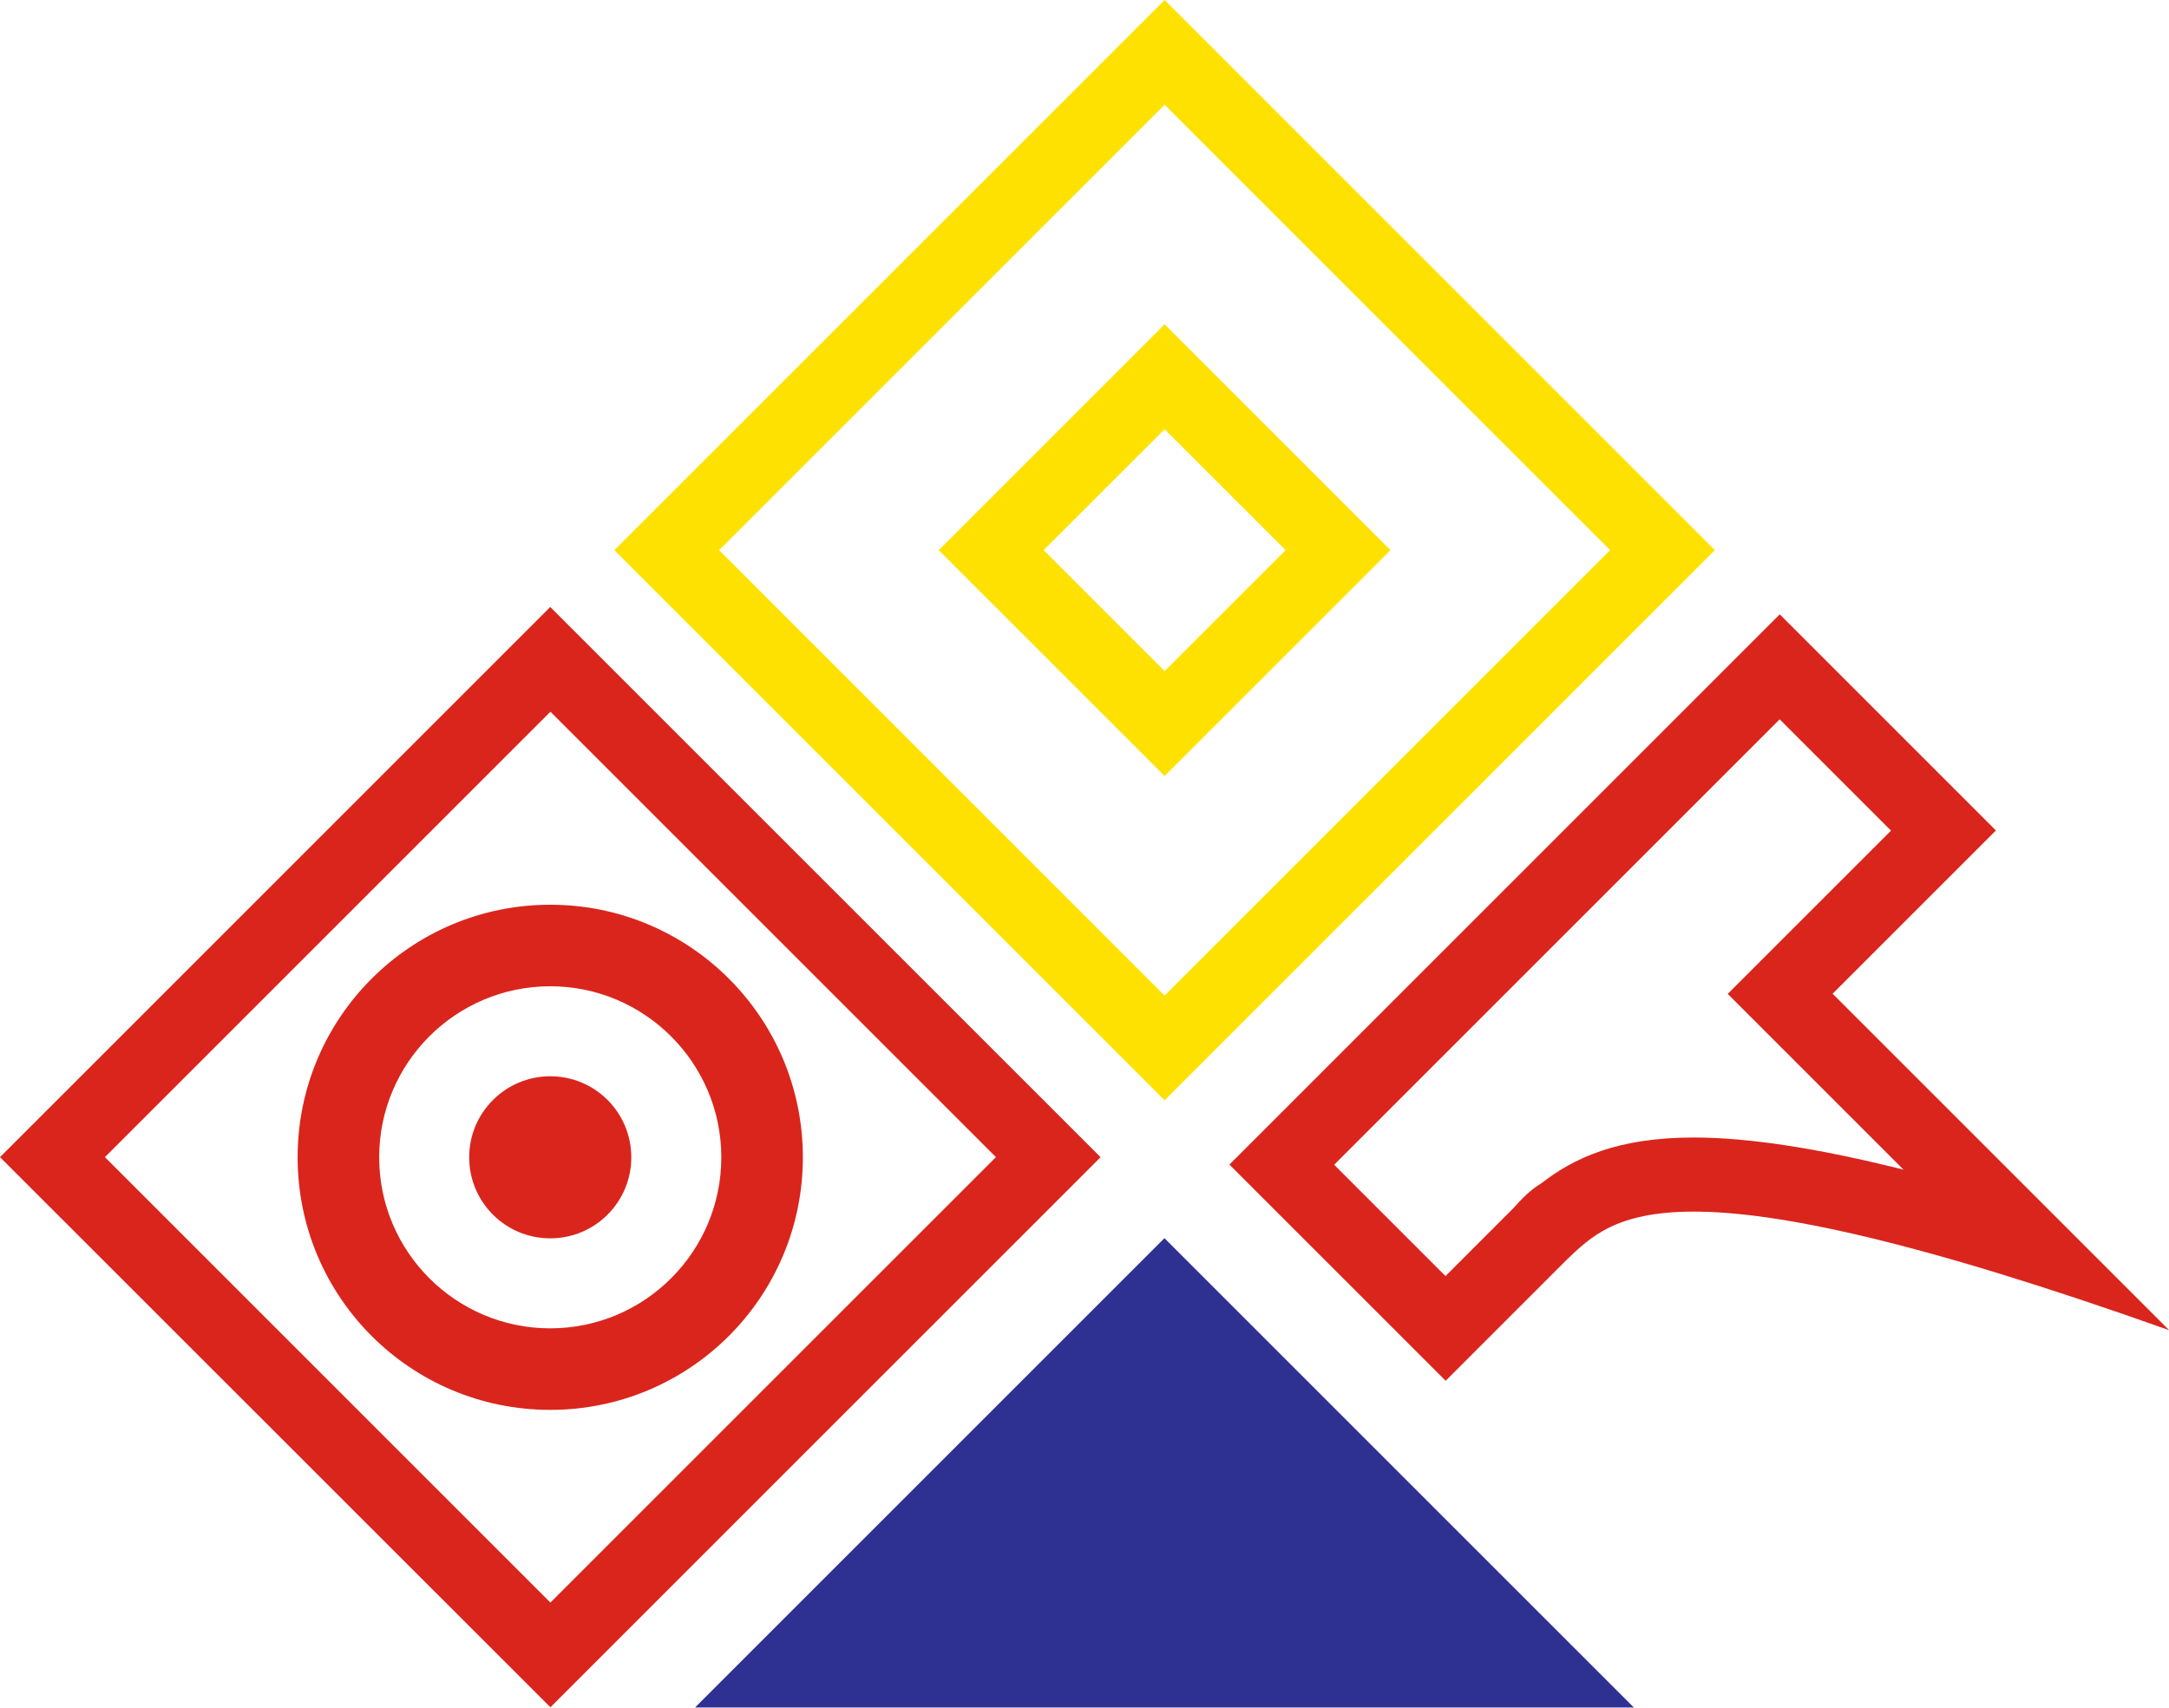
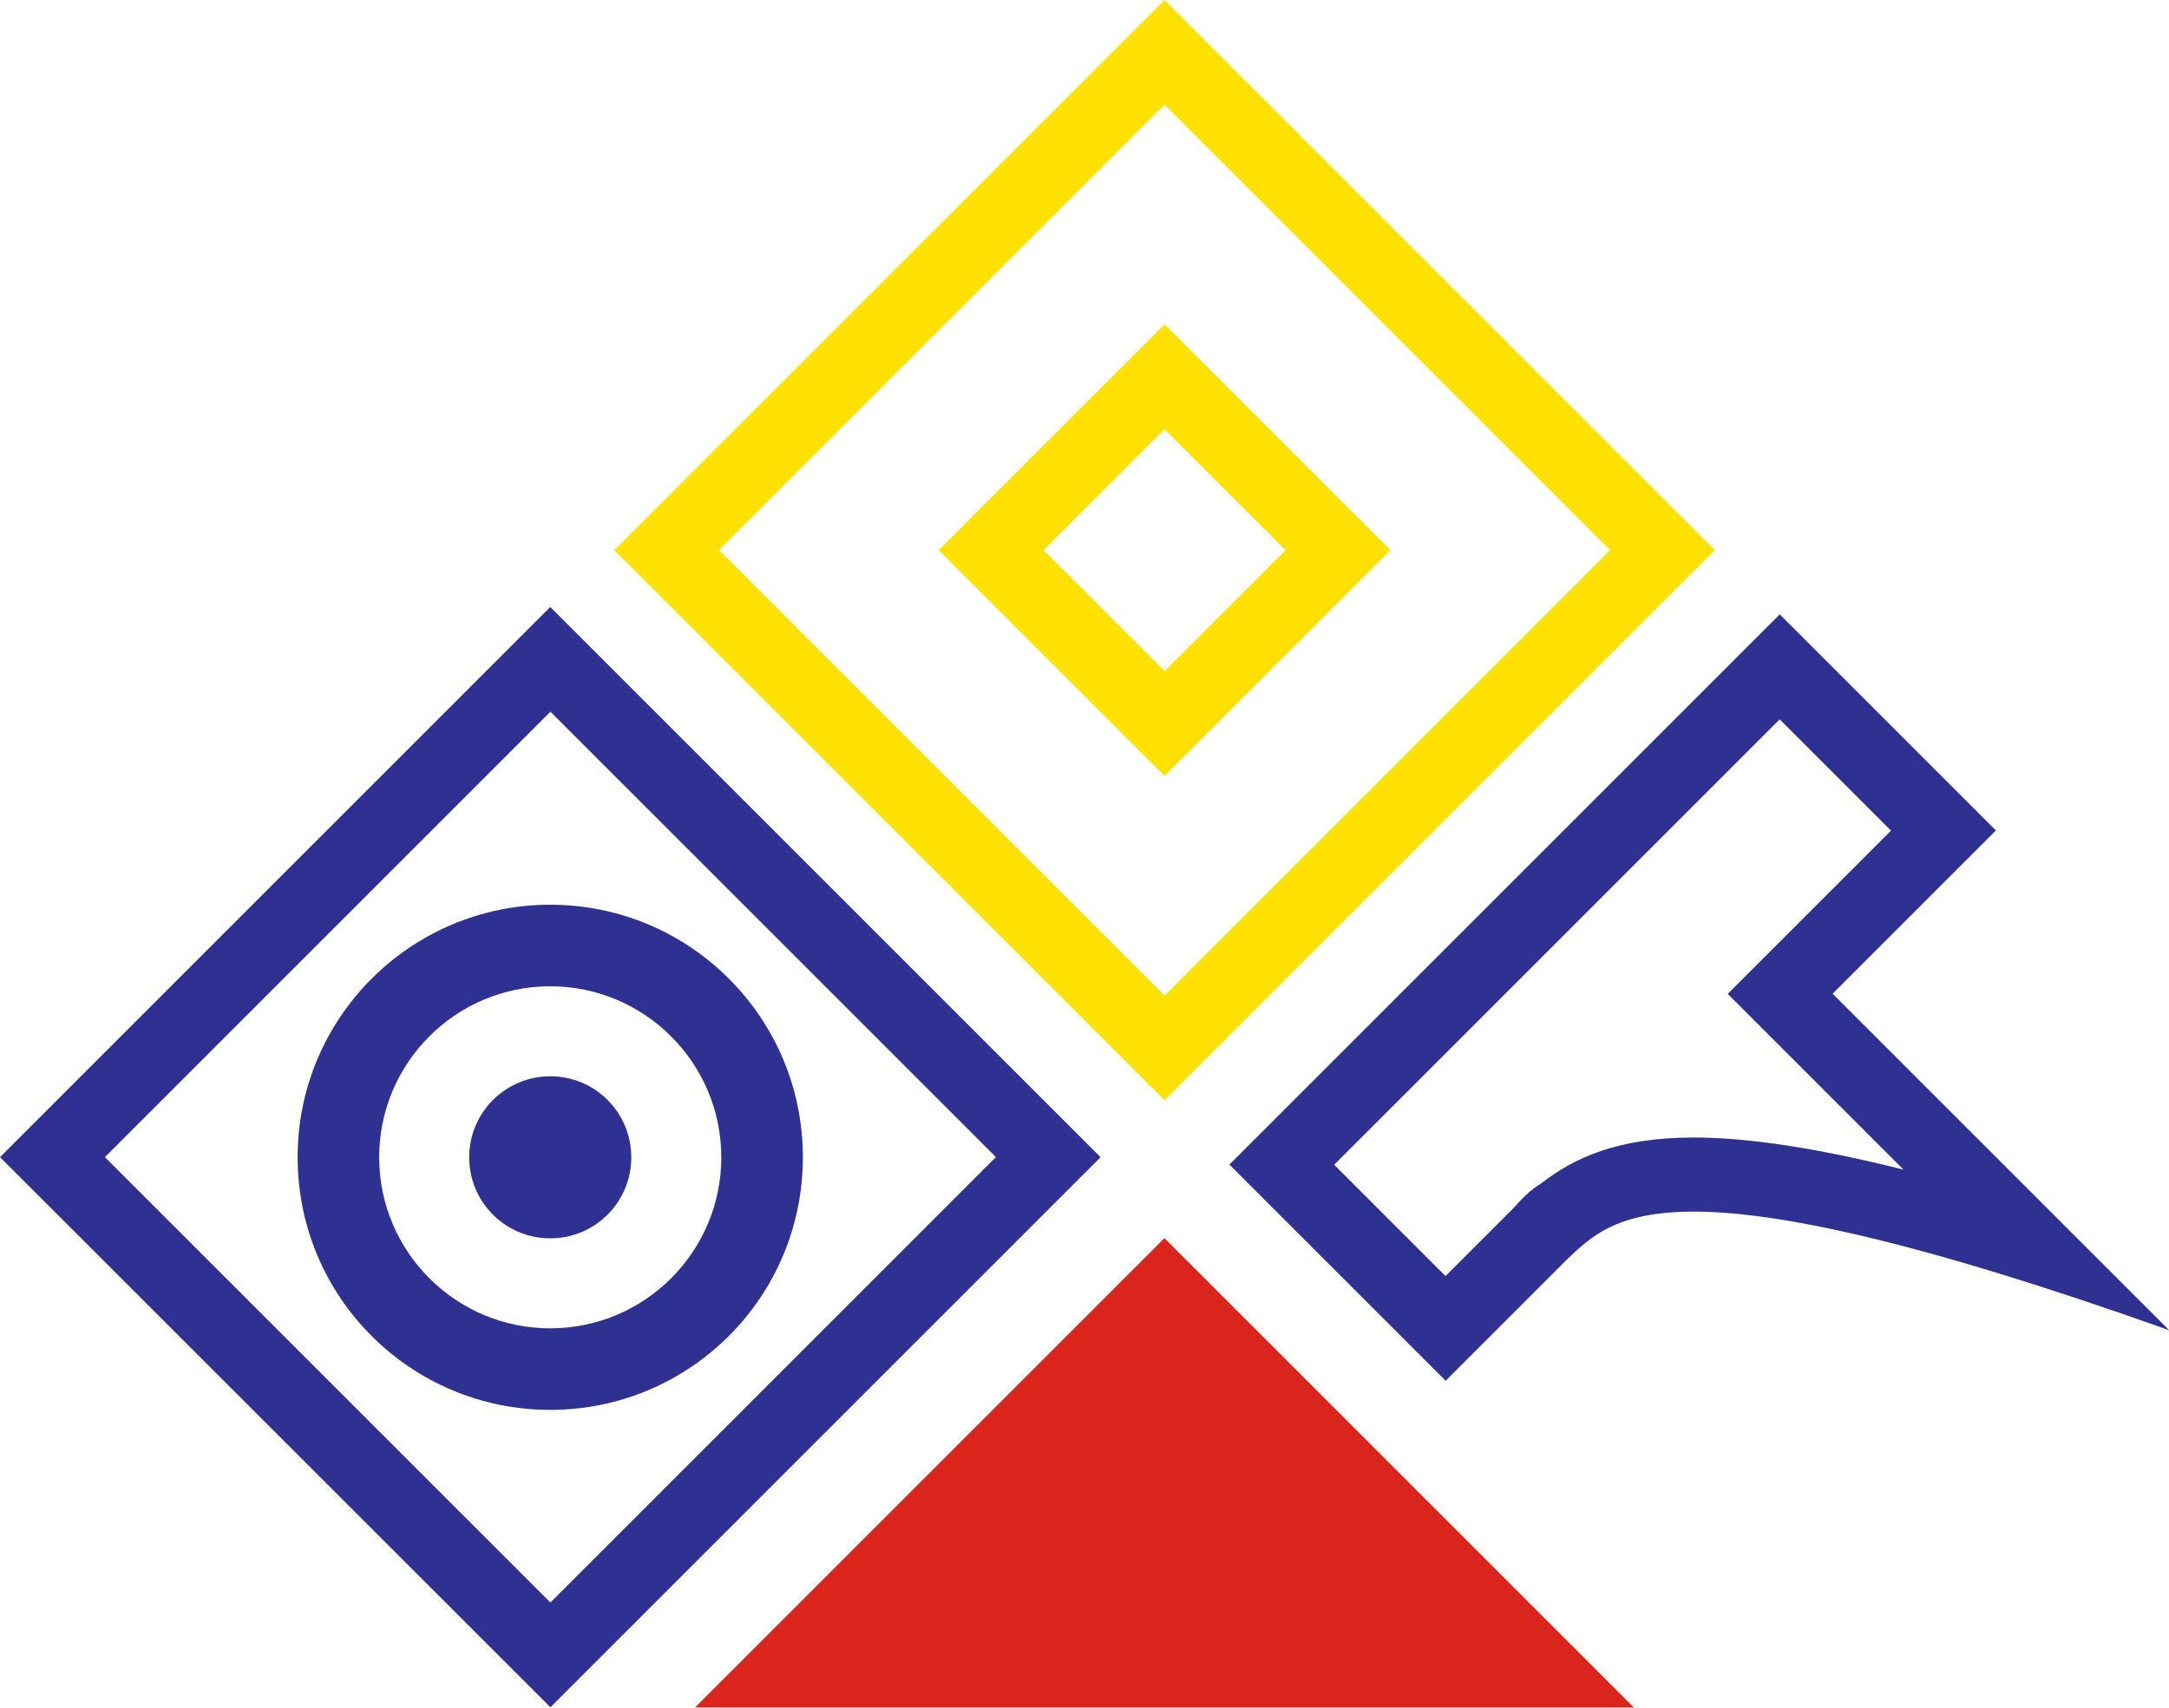
- <svg xmlns="http://www.w3.org/2000/svg" id="uuid-820f2f5e-0e9d-4aaa-a69e-c52ae71b10d3" viewBox="0 0 128.19 100.93">
+ <svg xmlns="http://www.w3.org/2000/svg" id="uuid-5f0554ab-0e6b-4271-bba8-42384058f1f9" viewBox="0 0 128.19 100.93">
  <defs>
-     <style>.uuid-67a849e9-a788-4dc2-bde6-60fd29e86d0e{fill:#2e3192;}.uuid-1995a4c9-f572-4fce-8c7c-6be09a341635{fill:#ffe100;}.uuid-0dfb4f51-6a0c-4470-8b99-ec039971ea73{fill:#da251c;}</style>
+     <style>.uuid-5c051b82-3348-450c-9e53-484f5bc610d0{fill:#2e3192;}.uuid-6721225d-7cc0-4d15-a0c2-8d1cd779eb83{fill:#ffe100;}.uuid-07135fb5-2d5f-459f-bace-32f25b454539{fill:#da251c;}</style>
  </defs>
-   <g id="uuid-baeeb9ad-45c2-4b63-8a39-95e6ea701e35">
-     <path class="uuid-0dfb4f51-6a0c-4470-8b99-ec039971ea73" d="m105.18,42.52l6.58,6.58-6.55,6.55-3.1,3.1,3.1,3.1,7.29,7.29c-5.11-1.28-9.18-1.9-12.41-1.9-4.53,0-7.11,1.24-8.97,2.69-.71.42-1.24,1-1.69,1.5l-1.07,1.07-2.93,2.93-6.58-6.58,26.33-26.33m0-6.2l-32.52,32.52,12.78,12.78c1.94-1.94,2.52-2.52,6.03-6.03.5-.5.87-.87,1.15-1.15.02-.02.74-.74.74-.74,0,0-.18.19-.74.74,0,0,0,0,0,0s0,0,0,0c1.35-1.27,2.83-2.82,7.48-2.82,4.82,0,13.06,1.66,28.1,7.01l-19.89-19.89,9.65-9.65-12.78-12.78h0Z" />
-     <path class="uuid-1995a4c9-f572-4fce-8c7c-6be09a341635" d="m68.83,0l-32.52,32.52,32.52,32.52,32.52-32.52L68.83,0Zm-26.33,32.52l26.33-26.33,26.33,26.33-26.33,26.33-26.33-26.33Z" />
-     <path class="uuid-1995a4c9-f572-4fce-8c7c-6be09a341635" d="m68.83,19.17l-13.35,13.35,13.35,13.35,13.35-13.35-13.35-13.35Zm-7.15,13.35l7.15-7.15,7.15,7.15-7.15,7.15-7.15-7.15Z" />
-     <path class="uuid-0dfb4f51-6a0c-4470-8b99-ec039971ea73" d="m65.05,68.4l-32.52,32.52L0,68.4l32.52-32.52,32.52,32.52Zm-32.52,26.33l26.33-26.33-26.33-26.33-26.33,26.33,26.33,26.33Z" />
-     <path class="uuid-0dfb4f51-6a0c-4470-8b99-ec039971ea73" d="m32.52,58.3c5.57,0,10.11,4.53,10.11,10.11s-4.53,10.11-10.11,10.11-10.11-4.53-10.11-10.11,4.53-10.11,10.11-10.11m0-4.82c-8.24,0-14.93,6.68-14.93,14.93s6.68,14.93,14.93,14.93,14.93-6.68,14.93-14.93-6.68-14.93-14.93-14.93h0Z" />
-     <path class="uuid-0dfb4f51-6a0c-4470-8b99-ec039971ea73" d="m32.52,63.62c-2.64,0-4.79,2.14-4.79,4.79s2.14,4.79,4.79,4.79,4.79-2.14,4.79-4.79-2.14-4.79-4.79-4.79h0Z" />
-     <polyline class="uuid-67a849e9-a788-4dc2-bde6-60fd29e86d0e" points="82.89 100.93 96.56 100.93 96.56 100.93 68.82 73.19 41.08 100.93 41.08 100.93 54.75 100.93" />
+   <g id="uuid-efb512c9-d725-4a6c-bcb4-be4da84baf55">
+     <path class="uuid-5c051b82-3348-450c-9e53-484f5bc610d0" d="m105.18,42.52l6.58,6.58-6.55,6.55-3.1,3.1,3.1,3.1,7.29,7.29c-5.11-1.28-9.18-1.9-12.41-1.9-4.53,0-7.11,1.24-8.97,2.69-.71.42-1.24,1-1.69,1.5l-1.07,1.07-2.93,2.93-6.58-6.58,26.33-26.33m0-6.2l-32.52,32.52,12.78,12.78c1.94-1.94,2.52-2.52,6.03-6.03.5-.5.87-.87,1.15-1.15.02-.02.74-.74.74-.74,0,0-.18.19-.74.74,0,0,0,0,0,0s0,0,0,0c1.35-1.27,2.83-2.82,7.48-2.82,4.82,0,13.06,1.66,28.1,7.01l-19.89-19.89,9.65-9.65-12.78-12.78h0Z" />
+     <path class="uuid-6721225d-7cc0-4d15-a0c2-8d1cd779eb83" d="m68.83,0l-32.52,32.52,32.52,32.52,32.52-32.52L68.83,0Zm-26.33,32.52l26.33-26.33,26.33,26.33-26.33,26.33-26.33-26.33Z" />
+     <path class="uuid-6721225d-7cc0-4d15-a0c2-8d1cd779eb83" d="m68.83,19.17l-13.35,13.35,13.35,13.35,13.35-13.35-13.35-13.35Zm-7.15,13.35l7.15-7.15,7.15,7.15-7.15,7.15-7.15-7.15Z" />
+     <path class="uuid-5c051b82-3348-450c-9e53-484f5bc610d0" d="m65.05,68.4l-32.52,32.52L0,68.4l32.52-32.52,32.52,32.52Zm-32.52,26.33l26.33-26.33-26.33-26.33-26.33,26.33,26.33,26.33Z" />
+     <path class="uuid-5c051b82-3348-450c-9e53-484f5bc610d0" d="m32.52,58.3c5.57,0,10.11,4.53,10.11,10.11s-4.53,10.11-10.11,10.11-10.11-4.53-10.11-10.11,4.53-10.11,10.11-10.11m0-4.82c-8.24,0-14.93,6.68-14.93,14.93s6.68,14.93,14.93,14.93,14.93-6.68,14.93-14.93-6.68-14.93-14.93-14.93h0Z" />
+     <path class="uuid-5c051b82-3348-450c-9e53-484f5bc610d0" d="m32.52,63.62c-2.64,0-4.79,2.14-4.79,4.79s2.14,4.79,4.79,4.79,4.79-2.14,4.79-4.79-2.14-4.79-4.79-4.79h0Z" />
+     <polyline class="uuid-07135fb5-2d5f-459f-bace-32f25b454539" points="82.89 100.93 96.56 100.93 96.56 100.93 68.82 73.19 41.08 100.93 41.08 100.93 54.75 100.93" />
  </g>
</svg>
